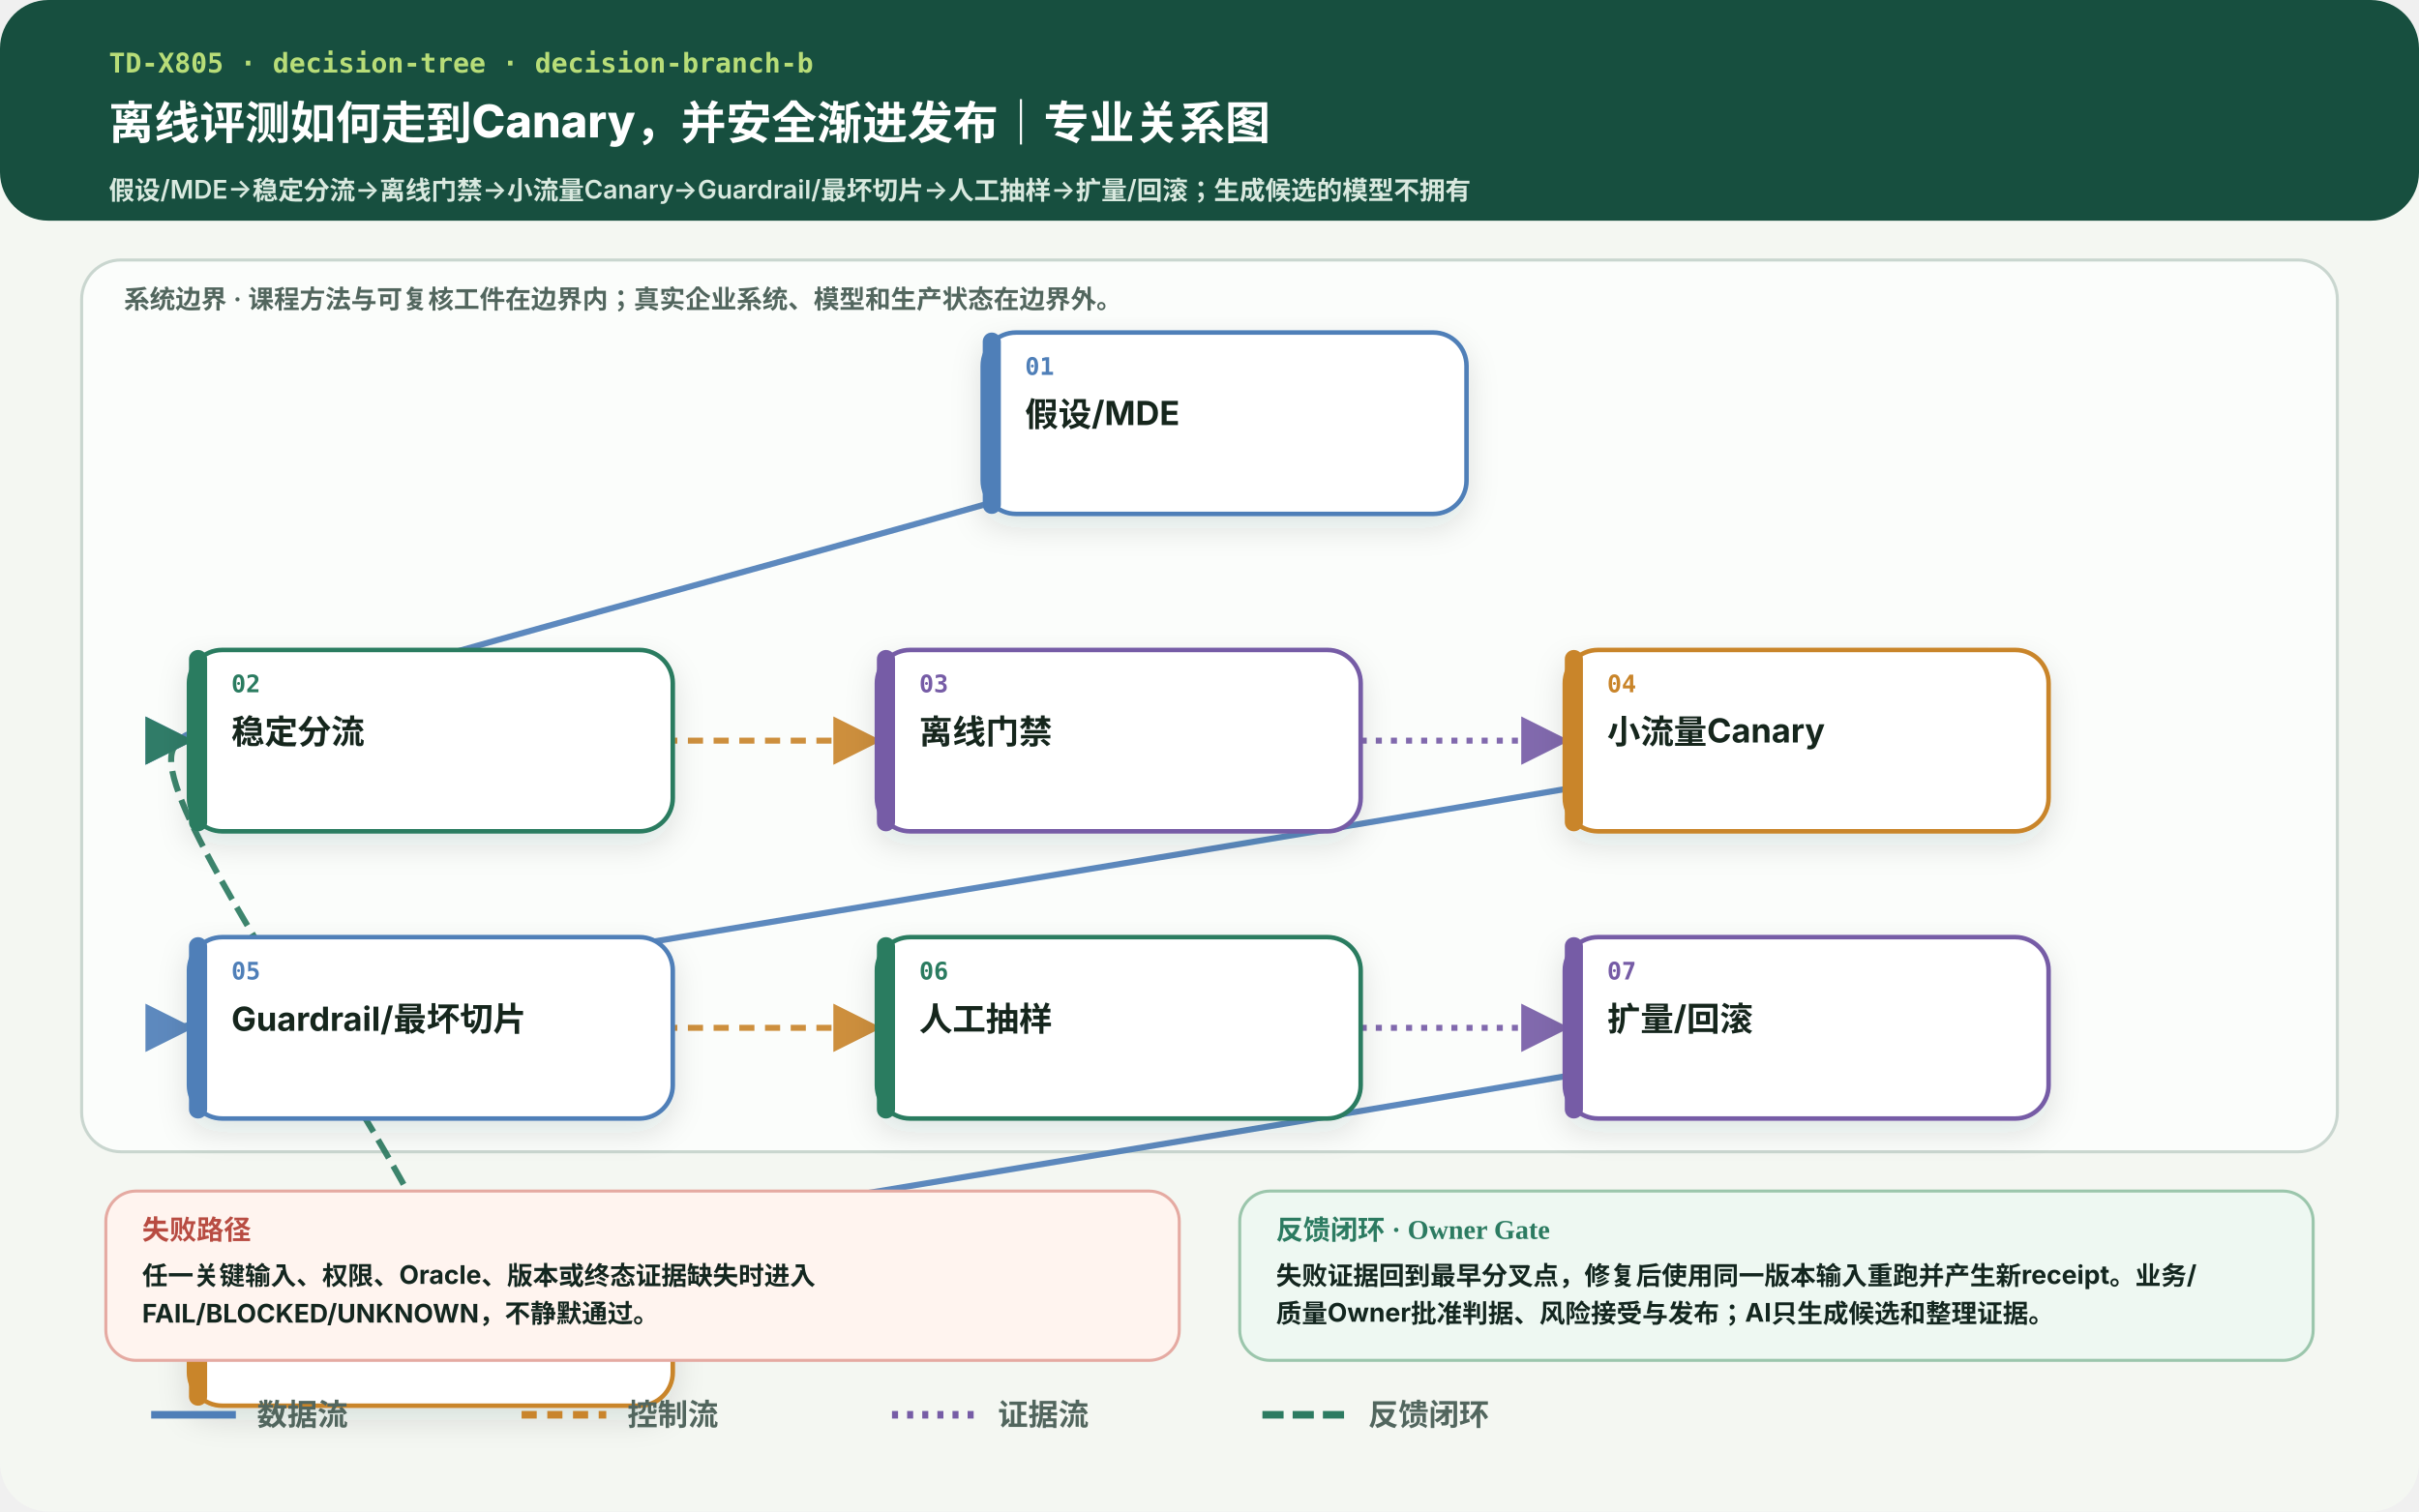
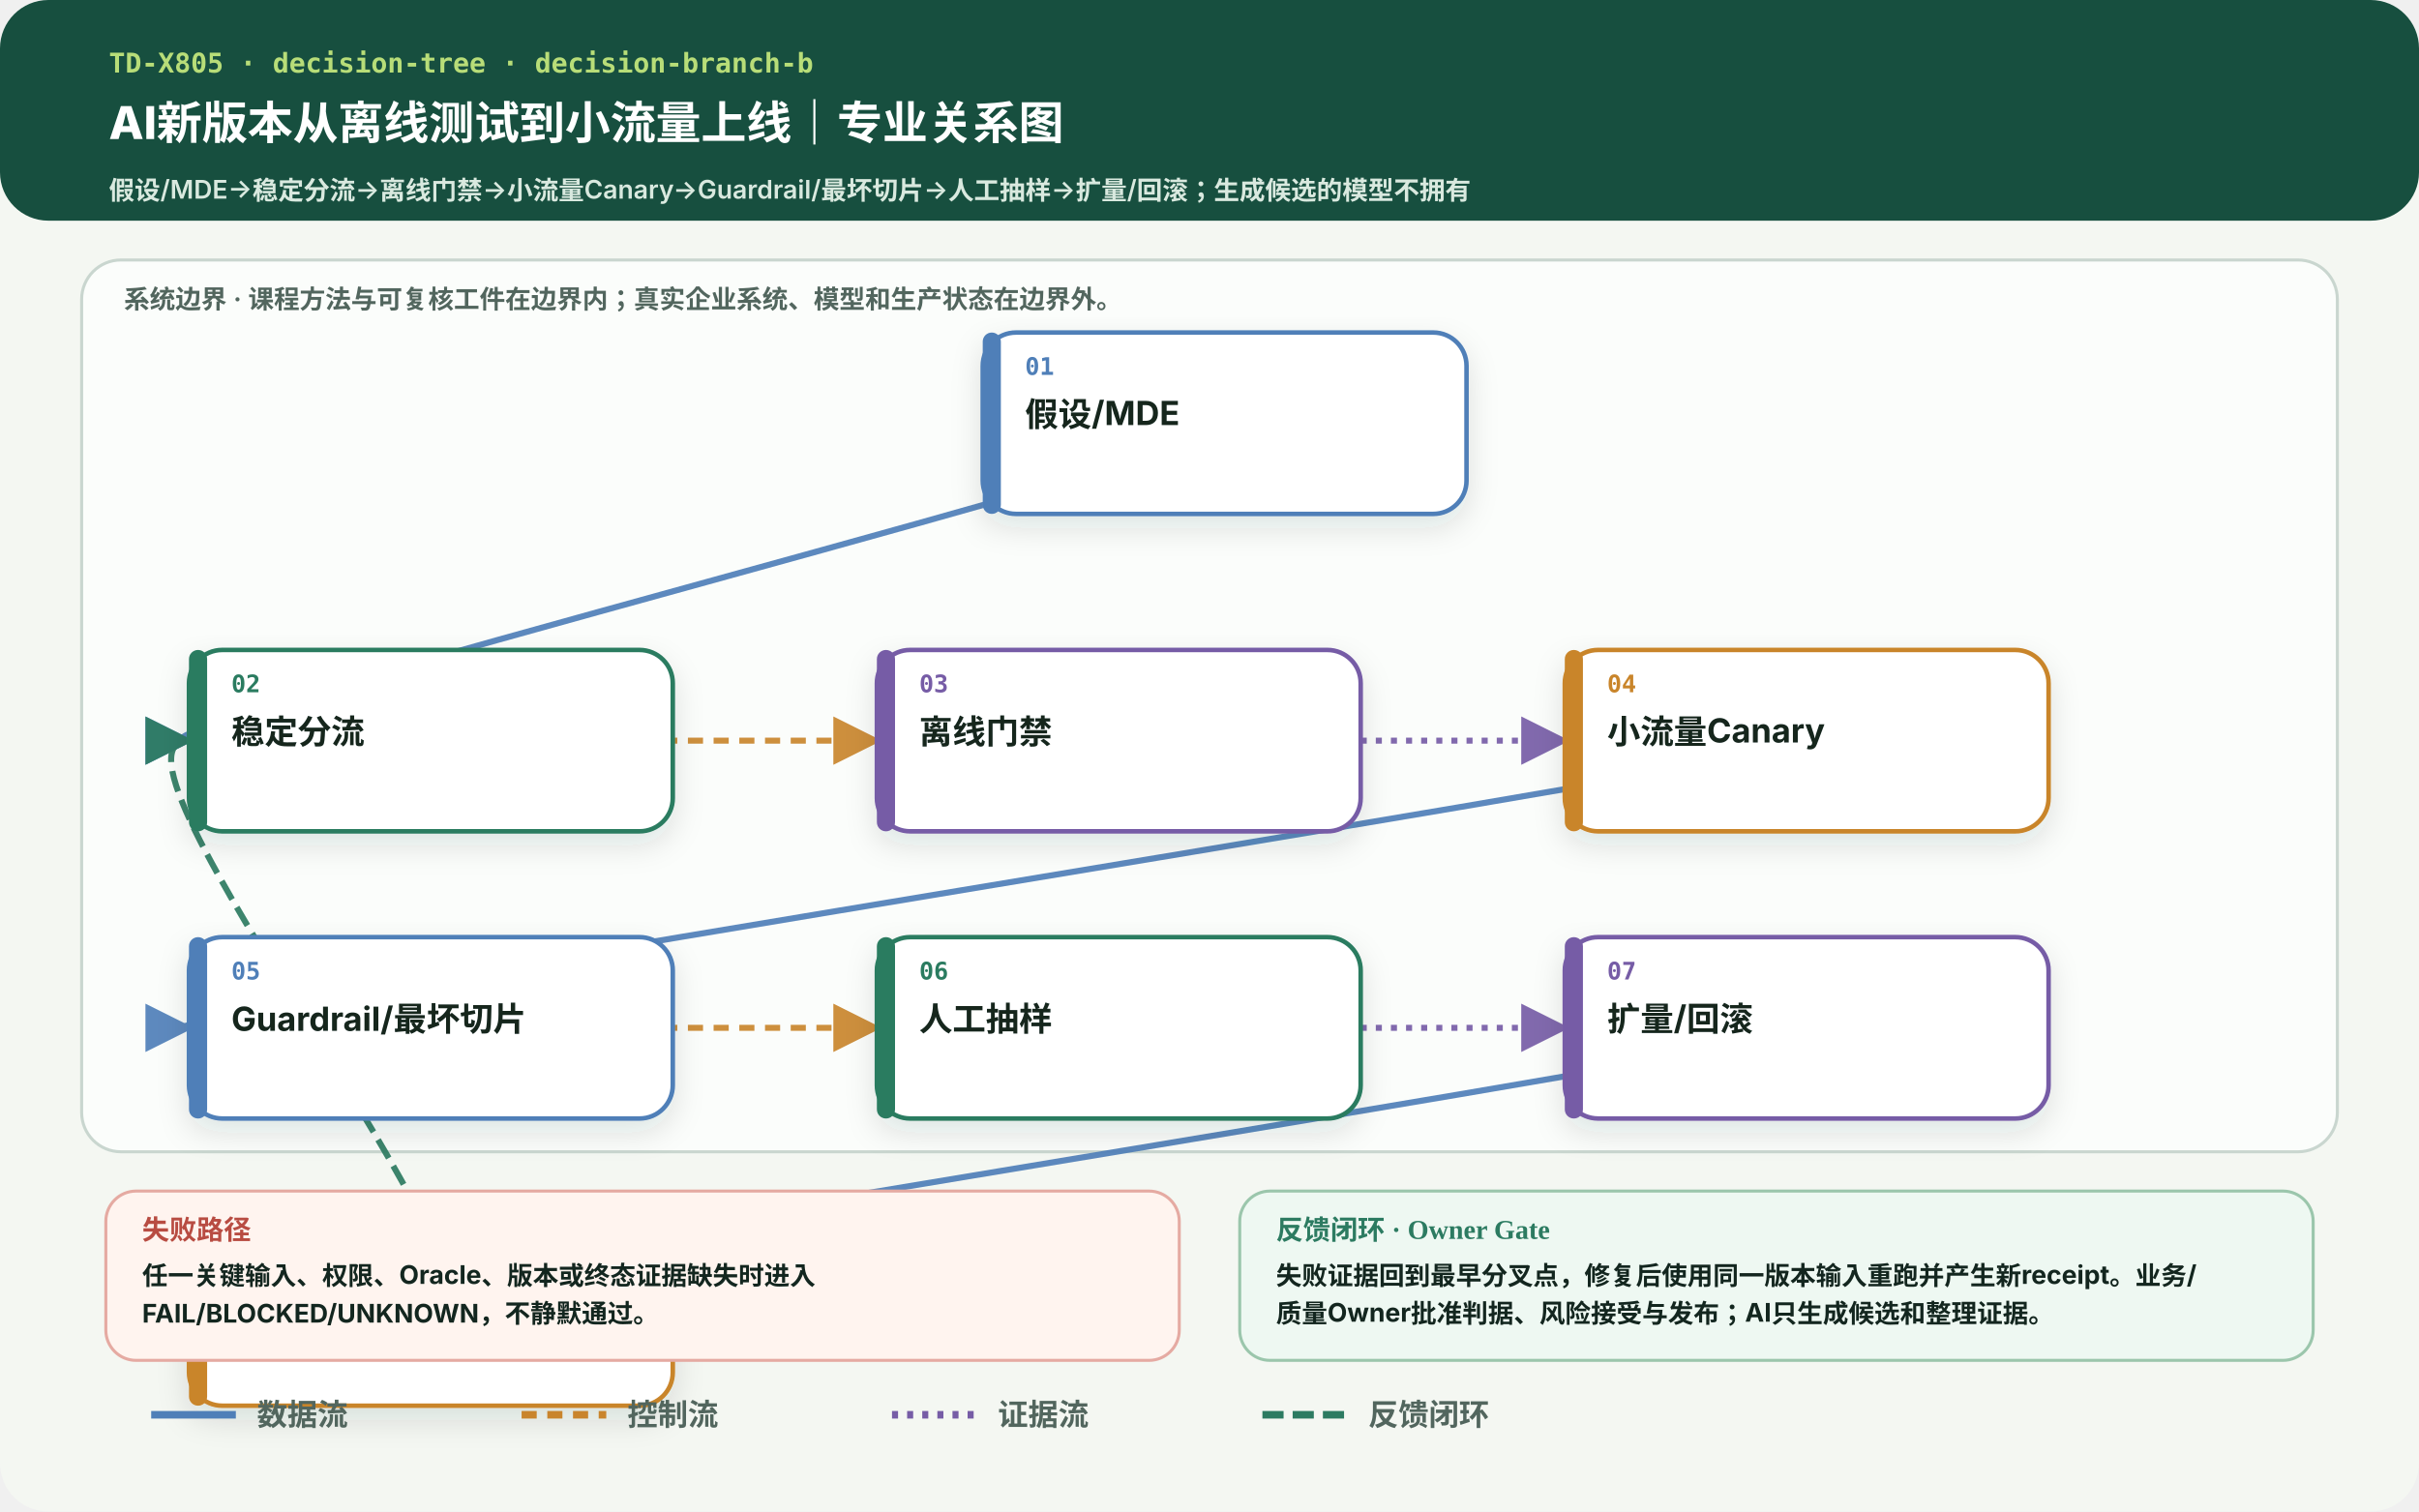
<svg xmlns="http://www.w3.org/2000/svg" role="img" aria-labelledby="title desc" viewBox="0 0 1600 1000" width="1600" height="1000">
  <defs>
    <filter id="shadow" x="-15%" y="-15%" width="130%" height="140%">
      <feDropShadow dx="0" dy="8" stdDeviation="10" flood-color="#173f32" flood-opacity="0.12" />
    </filter>
    <marker id="arrow-data" viewBox="0 0 10 10" refX="9" refY="5" markerWidth="8" markerHeight="8" orient="auto-start-reverse">
      <path d="M 0 0 L 10 5 L 0 10 z" fill="#4f7fb8" />
    </marker>
    <marker id="arrow-control" viewBox="0 0 10 10" refX="9" refY="5" markerWidth="8" markerHeight="8" orient="auto-start-reverse">
      <path d="M 0 0 L 10 5 L 0 10 z" fill="#c9852c" />
    </marker>
    <marker id="arrow-evidence" viewBox="0 0 10 10" refX="9" refY="5" markerWidth="8" markerHeight="8" orient="auto-start-reverse">
      <path d="M 0 0 L 10 5 L 0 10 z" fill="#765ca6" />
    </marker>
    <marker id="arrow-feedback" viewBox="0 0 10 10" refX="9" refY="5" markerWidth="8" markerHeight="8" orient="auto-start-reverse">
      <path d="M 0 0 L 10 5 L 0 10 z" fill="#2c7b61" />
    </marker>
  </defs>
  <rect width="1600" height="1000" rx="32" fill="#f4f7f2" />
  <rect x="0" y="0" width="1600" height="146" rx="32" fill="#174f3f" />
  <text x="72" y="48" font-family="ui-monospace,SFMono-Regular,Menlo,monospace" font-size="18" font-weight="800" fill="#b8dd78">TD-X805 · decision-tree · decision-branch-b</text>
-   <text x="72" y="92" text-anchor="start" font-family="-apple-system,BlinkMacSystemFont,'Segoe UI','PingFang SC',sans-serif" font-size="30" font-weight="800" fill="#ffffff">离线评测如何走到Canary，并安全渐进发布｜专业关系图</text>
+   <text x="72" y="92" text-anchor="start" font-family="-apple-system,BlinkMacSystemFont,'Segoe UI','PingFang SC',sans-serif" font-size="30" font-weight="800" fill="#ffffff">AI新版本从离线测试到小流量上线｜专业关系图</text>
  <text x="72" y="132" text-anchor="start" font-family="-apple-system,BlinkMacSystemFont,'Segoe UI','PingFang SC',sans-serif" font-size="17" font-weight="600" fill="#d9e9df">假设/MDE→稳定分流→离线门禁→小流量Canary→Guardrail/最坏切片→人工抽样→扩量/回滚；生成候选的模型不拥有</text>
  <rect x="54" y="172" width="1492" height="590" rx="26" fill="#fbfdfb" stroke="#c9d6cf" stroke-width="2" />
  <text x="82" y="204" font-size="17" font-weight="800" fill="#52665e">系统边界 · 课程方法与可复核工件在边界内；真实企业系统、模型和生产状态在边界外。</text>
  <path d="M 810 280 C 885 280, 50 490, 125 490" fill="none" stroke="#4f7fb8" stroke-width="4" stroke-dasharray="" marker-end="url(#arrow-data)" opacity="0.92" />
  <path d="M 285 490 C 360 490, 505 490, 580 490" fill="none" stroke="#c9852c" stroke-width="4" stroke-dasharray="10 7" marker-end="url(#arrow-control)" opacity="0.92" />
  <path d="M 740 490 C 815 490, 960 490, 1035 490" fill="none" stroke="#765ca6" stroke-width="4" stroke-dasharray="4 6" marker-end="url(#arrow-evidence)" opacity="0.92" />
  <path d="M 1195 490 C 1270 490, 50 680, 125 680" fill="none" stroke="#4f7fb8" stroke-width="4" stroke-dasharray="" marker-end="url(#arrow-data)" opacity="0.92" />
  <path d="M 285 680 C 360 680, 505 680, 580 680" fill="none" stroke="#c9852c" stroke-width="4" stroke-dasharray="10 7" marker-end="url(#arrow-control)" opacity="0.92" />
  <path d="M 740 680 C 815 680, 960 680, 1035 680" fill="none" stroke="#765ca6" stroke-width="4" stroke-dasharray="4 6" marker-end="url(#arrow-evidence)" opacity="0.92" />
  <path d="M 1195 680 C 1270 680, 50 870, 125 870" fill="none" stroke="#4f7fb8" stroke-width="4" stroke-dasharray="" marker-end="url(#arrow-data)" opacity="0.92" />
  <path d="M 285 870 C 360 870, 50 490, 125 490" fill="none" stroke="#2c7b61" stroke-width="4" stroke-dasharray="14 6" marker-end="url(#arrow-feedback)" opacity="0.92" />
  <g filter="url(#shadow)">
    <rect x="650" y="220" width="320" height="120" rx="22" fill="#ffffff" stroke="#4f7fb8" stroke-width="3" />
    <rect x="650" y="220" width="12" height="120" rx="6" fill="#4f7fb8" />
    <text x="678" y="248" font-family="ui-monospace,SFMono-Regular,Menlo,monospace" font-size="16" font-weight="800" fill="#4f7fb8">01</text>
    <text x="678" y="282" text-anchor="start" font-family="-apple-system,BlinkMacSystemFont,'Segoe UI','PingFang SC',sans-serif" font-size="22" font-weight="700" fill="#13261f">假设/MDE</text>
  </g>
  <g filter="url(#shadow)">
    <rect x="125" y="430" width="320" height="120" rx="22" fill="#ffffff" stroke="#2c7b61" stroke-width="3" />
    <rect x="125" y="430" width="12" height="120" rx="6" fill="#2c7b61" />
    <text x="153" y="458" font-family="ui-monospace,SFMono-Regular,Menlo,monospace" font-size="16" font-weight="800" fill="#2c7b61">02</text>
    <text x="153" y="492" text-anchor="start" font-family="-apple-system,BlinkMacSystemFont,'Segoe UI','PingFang SC',sans-serif" font-size="22" font-weight="700" fill="#13261f">稳定分流</text>
  </g>
  <g filter="url(#shadow)">
    <rect x="580" y="430" width="320" height="120" rx="22" fill="#ffffff" stroke="#765ca6" stroke-width="3" />
    <rect x="580" y="430" width="12" height="120" rx="6" fill="#765ca6" />
    <text x="608" y="458" font-family="ui-monospace,SFMono-Regular,Menlo,monospace" font-size="16" font-weight="800" fill="#765ca6">03</text>
    <text x="608" y="492" text-anchor="start" font-family="-apple-system,BlinkMacSystemFont,'Segoe UI','PingFang SC',sans-serif" font-size="22" font-weight="700" fill="#13261f">离线门禁</text>
  </g>
  <g filter="url(#shadow)">
    <rect x="1035" y="430" width="320" height="120" rx="22" fill="#ffffff" stroke="#c9852c" stroke-width="3" />
    <rect x="1035" y="430" width="12" height="120" rx="6" fill="#c9852c" />
    <text x="1063" y="458" font-family="ui-monospace,SFMono-Regular,Menlo,monospace" font-size="16" font-weight="800" fill="#c9852c">04</text>
    <text x="1063" y="492" text-anchor="start" font-family="-apple-system,BlinkMacSystemFont,'Segoe UI','PingFang SC',sans-serif" font-size="22" font-weight="700" fill="#13261f">小流量Canary</text>
  </g>
  <g filter="url(#shadow)">
    <rect x="125" y="620" width="320" height="120" rx="22" fill="#ffffff" stroke="#4f7fb8" stroke-width="3" />
    <rect x="125" y="620" width="12" height="120" rx="6" fill="#4f7fb8" />
    <text x="153" y="648" font-family="ui-monospace,SFMono-Regular,Menlo,monospace" font-size="16" font-weight="800" fill="#4f7fb8">05</text>
    <text x="153" y="682" text-anchor="start" font-family="-apple-system,BlinkMacSystemFont,'Segoe UI','PingFang SC',sans-serif" font-size="22" font-weight="700" fill="#13261f">Guardrail/最坏切片</text>
  </g>
  <g filter="url(#shadow)">
    <rect x="580" y="620" width="320" height="120" rx="22" fill="#ffffff" stroke="#2c7b61" stroke-width="3" />
    <rect x="580" y="620" width="12" height="120" rx="6" fill="#2c7b61" />
    <text x="608" y="648" font-family="ui-monospace,SFMono-Regular,Menlo,monospace" font-size="16" font-weight="800" fill="#2c7b61">06</text>
    <text x="608" y="682" text-anchor="start" font-family="-apple-system,BlinkMacSystemFont,'Segoe UI','PingFang SC',sans-serif" font-size="22" font-weight="700" fill="#13261f">人工抽样</text>
  </g>
  <g filter="url(#shadow)">
    <rect x="1035" y="620" width="320" height="120" rx="22" fill="#ffffff" stroke="#765ca6" stroke-width="3" />
    <rect x="1035" y="620" width="12" height="120" rx="6" fill="#765ca6" />
    <text x="1063" y="648" font-family="ui-monospace,SFMono-Regular,Menlo,monospace" font-size="16" font-weight="800" fill="#765ca6">07</text>
    <text x="1063" y="682" text-anchor="start" font-family="-apple-system,BlinkMacSystemFont,'Segoe UI','PingFang SC',sans-serif" font-size="22" font-weight="700" fill="#13261f">扩量/回滚</text>
  </g>
  <g filter="url(#shadow)">
    <rect x="125" y="810" width="320" height="120" rx="22" fill="#ffffff" stroke="#c9852c" stroke-width="3" />
    <rect x="125" y="810" width="12" height="120" rx="6" fill="#c9852c" />
    <text x="153" y="838" font-family="ui-monospace,SFMono-Regular,Menlo,monospace" font-size="16" font-weight="800" fill="#c9852c">08</text>
    <text x="153" y="872" text-anchor="start" font-family="-apple-system,BlinkMacSystemFont,'Segoe UI','PingFang SC',sans-serif" font-size="22" font-weight="700" fill="#13261f">版本化输入</text>
  </g>
  <g transform="translate(70 788)">
    <rect width="710" height="112" rx="20" fill="#fff4ef" stroke="#e5aaa2" stroke-width="2" />
    <text x="24" y="32" font-size="18" font-weight="900" fill="#b84c42">失败路径</text>
    <text x="24" y="62" text-anchor="start" font-family="-apple-system,BlinkMacSystemFont,'Segoe UI','PingFang SC',sans-serif" font-size="17" font-weight="650" fill="#13261f">任一关键输入、权限、Oracle、版本或终态证据缺失时进入</text>
    <text x="24" y="87" text-anchor="start" font-family="-apple-system,BlinkMacSystemFont,'Segoe UI','PingFang SC',sans-serif" font-size="17" font-weight="650" fill="#13261f">FAIL/BLOCKED/UNKNOWN，不静默通过。</text>
  </g>
  <g transform="translate(820 788)">
    <rect width="710" height="112" rx="20" fill="#eef8f2" stroke="#9bc6ac" stroke-width="2" />
    <text x="24" y="32" font-size="18" font-weight="900" fill="#2c7b61">反馈闭环 · Owner Gate</text>
    <text x="24" y="62" text-anchor="start" font-family="-apple-system,BlinkMacSystemFont,'Segoe UI','PingFang SC',sans-serif" font-size="17" font-weight="650" fill="#13261f">失败证据回到最早分叉点，修复后使用同一版本输入重跑并产生新receipt。业务/</text>
    <text x="24" y="87" text-anchor="start" font-family="-apple-system,BlinkMacSystemFont,'Segoe UI','PingFang SC',sans-serif" font-size="17" font-weight="650" fill="#13261f">质量Owner批准判据、风险接受与发布；AI只生成候选和整理证据。</text>
  </g>
  <g transform="translate(100 936)">
    <line x1="0" y1="0" x2="56" y2="0" stroke="#4f7fb8" stroke-width="5" stroke-dasharray="" />
    <text x="70" y="7" font-size="20" font-weight="700" fill="#52665e">数据流</text>
  </g>
  <g transform="translate(345 936)">
    <line x1="0" y1="0" x2="56" y2="0" stroke="#c9852c" stroke-width="5" stroke-dasharray="10 7" />
    <text x="70" y="7" font-size="20" font-weight="700" fill="#52665e">控制流</text>
  </g>
  <g transform="translate(590 936)">
    <line x1="0" y1="0" x2="56" y2="0" stroke="#765ca6" stroke-width="5" stroke-dasharray="4 6" />
    <text x="70" y="7" font-size="20" font-weight="700" fill="#52665e">证据流</text>
  </g>
  <g transform="translate(835 936)">
    <line x1="0" y1="0" x2="56" y2="0" stroke="#2c7b61" stroke-width="5" stroke-dasharray="14 6" />
    <text x="70" y="7" font-size="20" font-weight="700" fill="#52665e">反馈闭环</text>
  </g>
</svg>
